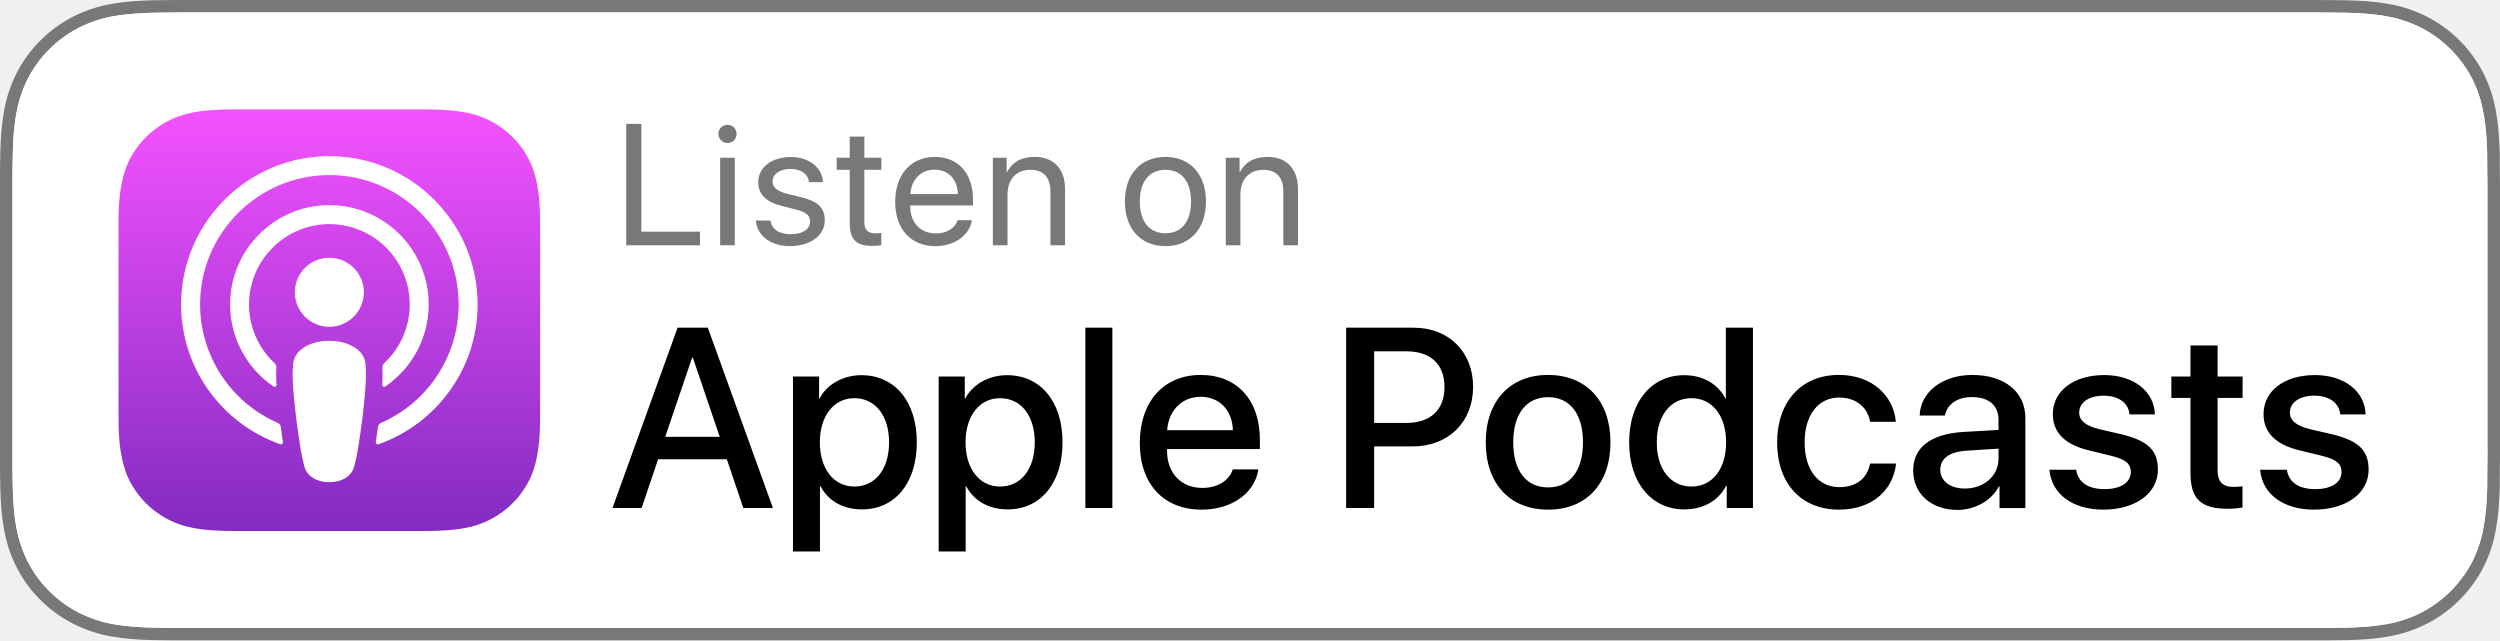
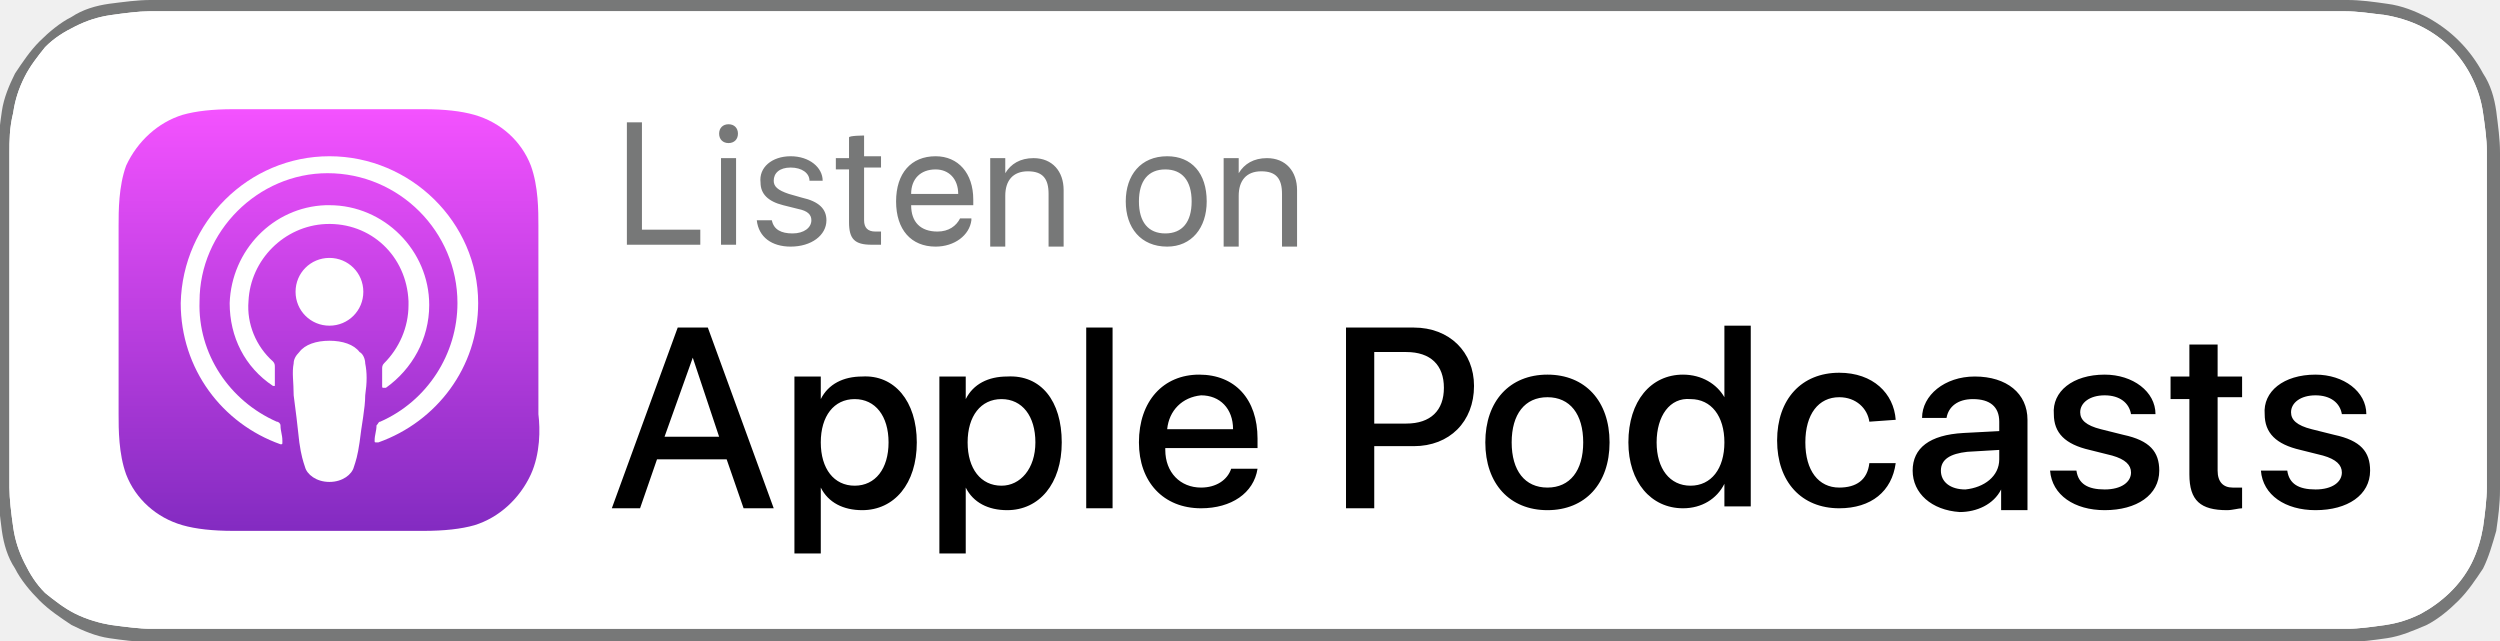
- <svg xmlns="http://www.w3.org/2000/svg" width="132.791" height="34.013" viewBox="0 0 132.791 34.013">
-   <path fill="#777878" d="M132.781 9.079c0-.33 0-.66-.004-.99-.024-.72-.067-1.441-.198-2.152a7.173 7.173 0 0 0-.667-2.047 6.937 6.937 0 0 0-3.009-3.009 7.241 7.241 0 0 0-2.052-.675c-.706-.128-1.429-.171-2.149-.189-.329-.005-.664-.011-.992-.014C123.324 0 122.932 0 122.546 0H10.25c-.393 0-.783 0-1.176.002-.329.003-.656.009-.988.014-.716.019-1.44.062-2.154.19a7.191 7.191 0 0 0-2.044.675 6.889 6.889 0 0 0-1.74 1.267A6.686 6.686 0 0 0 .881 3.89a7.091 7.091 0 0 0-.672 2.047c-.13.711-.174 1.432-.193 2.152-.01.33-.011.66-.016.99v15.859c.005.333.006.658.016.99.018.721.063 1.442.193 2.153.125.721.338 1.395.672 2.047a6.675 6.675 0 0 0 1.266 1.736 6.7 6.7 0 0 0 1.741 1.266 7.169 7.169 0 0 0 2.044.679c.714.129 1.438.171 2.154.191.332.007.659.011.988.011.393.002.783.002 1.177.002h112.295c.386 0 .778 0 1.165-.002.328 0 .662-.004.992-.011.72-.02 1.443-.062 2.149-.191a7.25 7.25 0 0 0 2.052-.679 6.708 6.708 0 0 0 1.738-1.266 6.883 6.883 0 0 0 1.271-1.736 7.184 7.184 0 0 0 .667-2.047c.131-.711.174-1.432.198-2.153.004-.332.004-.657.004-.99.01-.391.01-.779.01-1.177V10.253c-.001-.393-.001-.784-.011-1.174z" />
-   <path fill="#FFF" d="M132.125 23.761c0 .392 0 .775-.009 1.177 0 .328 0 .653-.005.97-.018.621-.057 1.35-.187 2.06a6.523 6.523 0 0 1-.603 1.855 6.316 6.316 0 0 1-2.722 2.719 6.67 6.67 0 0 1-1.865.615c-.71.125-1.435.161-2.045.18-.328.006-.656.011-.983.011-.386.002-.777.002-1.161.002H10.25c-.392 0-.781 0-1.177-.002-.325 0-.647-.004-.968-.011-.617-.018-1.343-.054-2.058-.18a6.603 6.603 0 0 1-1.858-.615 6.172 6.172 0 0 1-1.575-1.149 6.15 6.15 0 0 1-1.142-1.567 6.592 6.592 0 0 1-.611-1.865C.727 27.225.694 26.48.68 25.908a25.92 25.92 0 0 1-.013-.685l-.004-.285V9.088l.006-.298c.002-.226.005-.454.013-.685.014-.567.047-1.312.182-2.053.12-.685.319-1.292.611-1.862a6.059 6.059 0 0 1 1.144-1.572 6.24 6.24 0 0 1 1.572-1.145A6.578 6.578 0 0 1 6.047.859c.73-.129 1.482-.162 2.05-.18l.977-.014c.394-.003.784-.003 1.175-.003h112.295c.384 0 .775 0 1.159.003l.054.002.924.012c.575.017 1.327.051 2.051.18a6.616 6.616 0 0 1 1.865.614 6.3 6.3 0 0 1 2.718 2.716c.293.579.492 1.189.606 1.869.13.701.169 1.432.187 2.045.005.325.005.651.005.989.009.387.009.771.009 1.16v13.509z" />
-   <linearGradient id="a" gradientUnits="userSpaceOnUse" x1="17.491" y1="5.811" x2="17.491" y2="28.204">
+ <svg xmlns="http://www.w3.org/2000/svg" id="Layer_1" width="132.8" height="34" viewBox="-413 264 132.8 34">
+   <style>.st0{fill:#777878}.st1{fill:#fff}.st3{fill:none}</style>
+   <path class="st0" d="M-280.2 273.1v-1c0-.7-.1-1.4-.2-2.2-.1-.7-.3-1.4-.7-2-.7-1.3-1.7-2.3-3-3-.6-.3-1.3-.6-2.1-.7-.7-.1-1.4-.2-2.1-.2H-405c-.7 0-1.4.1-2.2.2-.7.1-1.4.3-2 .7-.6.3-1.2.8-1.7 1.3s-.9 1.1-1.3 1.7c-.3.6-.6 1.3-.7 2-.1.7-.2 1.4-.2 2.2V290c0 .7.1 1.4.2 2.2.1.7.3 1.4.7 2 .3.6.8 1.2 1.3 1.7s1.1.9 1.7 1.3c.6.3 1.3.6 2 .7.7.1 1.4.2 2.2.2h116.7c.7 0 1.4-.1 2.1-.2.7-.1 1.4-.4 2.1-.7.6-.3 1.2-.8 1.7-1.3s.9-1.1 1.3-1.7c.3-.6.5-1.3.7-2 .1-.7.2-1.4.2-2.2v-1-14.7-1.2z" />
+   <path class="st1" d="M-280.9 287.7v2.2c0 .6-.1 1.4-.2 2.1-.1.6-.3 1.3-.6 1.9-.6 1.2-1.6 2.1-2.7 2.7-.6.3-1.2.5-1.9.6-.7.1-1.4.2-2 .2H-405c-.6 0-1.3-.1-2.1-.2-.6-.1-1.3-.3-1.9-.6-.6-.3-1.1-.7-1.6-1.1-.5-.5-.8-1-1.1-1.6-.3-.6-.5-1.2-.6-1.9-.1-.7-.2-1.5-.2-2.1v-17.1-.7c0-.6 0-1.3.2-2.1.1-.7.3-1.3.6-1.9.3-.6.7-1.1 1.1-1.6.5-.5 1-.8 1.6-1.1.6-.3 1.2-.5 1.9-.6.7-.1 1.5-.2 2-.2h116.7c.6 0 1.3.1 2.1.2.6.1 1.3.3 1.9.6 1.2.6 2.1 1.5 2.7 2.7.3.6.5 1.2.6 1.9.1.7.2 1.4.2 2v15.7z" />
+   <linearGradient id="SVGID_1_" gradientUnits="userSpaceOnUse" x1="-395.51" y1="294.176" x2="-395.51" y2="271.783" gradientTransform="matrix(1 0 0 -1 0 563.974)">
    <stop offset="0" stop-color="#f452ff" />
    <stop offset="1" stop-color="#832bc1" />
  </linearGradient>
-   <path fill-rule="evenodd" clip-rule="evenodd" fill="url(#a)" d="M28.244 25.22a4.742 4.742 0 0 1-3.009 2.699c-.719.213-1.604.285-2.706.285H12.452c-1.102 0-1.987-.072-2.706-.285a4.726 4.726 0 0 1-3.009-2.699c-.438-1.114-.443-2.378-.443-3.174V11.969c0-.796.004-2.06.443-3.174a4.742 4.742 0 0 1 3.009-2.699c.719-.213 1.604-.285 2.706-.285h10.077c1.102 0 1.987.072 2.706.285a4.726 4.726 0 0 1 3.009 2.699c.438 1.114.443 2.378.443 3.174v10.077c0 .796-.004 2.06-.443 3.174z" />
-   <path clip-rule="evenodd" fill="none" d="M28.244 25.22a4.742 4.742 0 0 1-3.009 2.699c-.719.213-1.604.285-2.706.285H12.452c-1.102 0-1.987-.072-2.706-.285a4.726 4.726 0 0 1-3.009-2.699c-.438-1.114-.443-2.378-.443-3.174V11.969c0-.796.004-2.06.443-3.174a4.742 4.742 0 0 1 3.009-2.699c.719-.213 1.604-.285 2.706-.285h10.077c1.102 0 1.987.072 2.706.285a4.726 4.726 0 0 1 3.009 2.699c.438 1.114.443 2.378.443 3.174v10.077c0 .796-.004 2.06-.443 3.174z" />
-   <path fill="#FFF" d="M19.114 18.682c-.336-.354-.926-.582-1.623-.582s-1.287.227-1.623.582a1.03 1.03 0 0 0-.297.645c-.057.523-.025.974.036 1.694.058.686.169 1.601.314 2.534.103.663.187 1.021.263 1.278.123.415.585.779 1.307.779s1.183-.363 1.307-.779c.076-.256.16-.614.263-1.278.145-.932.256-1.847.314-2.534.061-.72.093-1.171.036-1.694a1.02 1.02 0 0 0-.297-.645zm-3.453-3.157a1.833 1.833 0 1 0 3.666 0 1.833 1.833 0 0 0-3.666 0zm1.81-7.232c-4.286.012-7.798 3.489-7.851 7.775-.043 3.472 2.173 6.442 5.268 7.53a.106.106 0 0 0 .14-.115c-.041-.269-.079-.54-.114-.807a.27.27 0 0 0-.159-.213 6.878 6.878 0 0 1-4.127-6.363c.036-3.729 3.081-6.769 6.81-6.8 3.812-.031 6.924 3.062 6.924 6.867a6.877 6.877 0 0 1-4.128 6.296.27.27 0 0 0-.159.213 40.01 40.01 0 0 1-.114.806.105.105 0 0 0 .139.115c3.065-1.078 5.269-4.002 5.269-7.431-.001-4.348-3.546-7.886-7.898-7.873zm-.143 3.613a4.272 4.272 0 0 1 4.436 4.264 4.259 4.259 0 0 1-1.349 3.111.33.33 0 0 0-.103.256c.016.293.01.578-.009.899a.104.104 0 0 0 .162.092 5.274 5.274 0 0 0 2.306-4.358 5.28 5.28 0 0 0-5.484-5.271c-2.791.108-5.031 2.409-5.066 5.203a5.275 5.275 0 0 0 2.306 4.427.103.103 0 0 0 .161-.092 7.359 7.359 0 0 1-.009-.9.326.326 0 0 0-.103-.256 4.252 4.252 0 0 1-1.347-3.225 4.282 4.282 0 0 1 4.099-4.15z" />
-   <path fill="#FFF" d="M132.125 23.761c0 .392 0 .775-.009 1.177 0 .328 0 .653-.005.97-.018.621-.057 1.35-.187 2.06a6.523 6.523 0 0 1-.603 1.855 6.316 6.316 0 0 1-2.722 2.719 6.67 6.67 0 0 1-1.865.615c-.71.125-1.435.161-2.045.18-.328.006-.656.011-.983.011-.386.002-.777.002-1.161.002H10.25c-.392 0-.781 0-1.177-.002-.325 0-.647-.004-.968-.011-.617-.018-1.343-.054-2.058-.18a6.603 6.603 0 0 1-1.858-.615 6.172 6.172 0 0 1-1.575-1.149 6.15 6.15 0 0 1-1.142-1.567 6.592 6.592 0 0 1-.611-1.865C.727 27.225.694 26.48.68 25.908a25.92 25.92 0 0 1-.013-.685l-.004-.285V9.088l.006-.298c.002-.226.005-.454.013-.685.014-.567.047-1.312.182-2.053.12-.685.319-1.292.611-1.862a6.059 6.059 0 0 1 1.144-1.572 6.24 6.24 0 0 1 1.572-1.145A6.578 6.578 0 0 1 6.047.859c.73-.129 1.482-.162 2.05-.18l.977-.014c.394-.003.784-.003 1.175-.003h112.295c.384 0 .775 0 1.159.003l.054.002.924.012c.575.017 1.327.051 2.051.18a6.616 6.616 0 0 1 1.865.614 6.3 6.3 0 0 1 2.718 2.716c.293.579.492 1.189.606 1.869.13.701.169 1.432.187 2.045.005.325.005.651.005.989.009.387.009.771.009 1.16v13.509z" />
+   <path d="M-384.8 289.2c-.6 1.3-1.7 2.3-3 2.7-.7.2-1.6.3-2.7.3h-10.1c-1.1 0-2-.1-2.7-.3-1.4-.4-2.5-1.4-3-2.7-.4-1.1-.4-2.4-.4-3.2v-10c0-.8 0-2.1.4-3.2.6-1.3 1.7-2.3 3-2.7.7-.2 1.6-.3 2.7-.3h10.1c1.1 0 2 .1 2.7.3 1.4.4 2.5 1.4 3 2.7.4 1.1.4 2.4.4 3.2v10c.1.8.1 2.1-.4 3.2z" fill="url(#SVGID_1_)" />
+   <path class="st3" d="M-384.8 289.2c-.6 1.3-1.7 2.3-3 2.7-.7.2-1.6.3-2.7.3h-10.1c-1.1 0-2-.1-2.7-.3-1.4-.4-2.5-1.4-3-2.7-.4-1.1-.4-2.4-.4-3.2v-10c0-.8 0-2.1.4-3.2.6-1.3 1.7-2.3 3-2.7.7-.2 1.6-.3 2.7-.3h10.1c1.1 0 2 .1 2.7.3 1.4.4 2.5 1.4 3 2.7.4 1.1.4 2.4.4 3.2v10c.1.8.1 2.1-.4 3.2z" />
+   <path class="st1" d="M-393.9 282.7c-.3-.4-.9-.6-1.6-.6s-1.3.2-1.6.6c-.2.2-.3.4-.3.6-.1.5 0 1 0 1.7.1.7.2 1.6.3 2.5.1.7.2 1 .3 1.3.1.4.6.8 1.3.8.7 0 1.2-.4 1.3-.8.1-.3.2-.6.3-1.3.1-.9.3-1.8.3-2.5.1-.7.1-1.2 0-1.7 0-.2-.1-.5-.3-.6zm-3.4-3.2c0 1 .8 1.8 1.8 1.8s1.8-.8 1.8-1.8-.8-1.8-1.8-1.8-1.8.8-1.8 1.8zm1.8-7.2c-4.3 0-7.8 3.5-7.9 7.8 0 3.5 2.2 6.4 5.3 7.5.1 0 .1 0 .1-.1v-.1c0-.3-.1-.5-.1-.8 0-.1-.1-.2-.2-.2-2.5-1.1-4.2-3.6-4.1-6.4 0-3.7 3.1-6.8 6.8-6.8 3.8 0 6.9 3.1 6.9 6.9 0 2.7-1.6 5.2-4.1 6.3-.1 0-.1.1-.2.2 0 .3-.1.5-.1.8 0 .1 0 .1.1.1h.1c3.1-1.1 5.3-4 5.3-7.4 0-4.3-3.6-7.8-7.9-7.8zm-.2 3.6c2.4-.1 4.3 1.7 4.4 4.1v.2c0 1.2-.5 2.3-1.3 3.1-.1.1-.1.2-.1.3v.9c0 .1 0 .1.1.1h.1c1.4-1 2.3-2.6 2.3-4.4 0-2.9-2.4-5.3-5.3-5.3h-.2c-2.8.1-5 2.4-5.1 5.2 0 1.8.8 3.4 2.3 4.4h.1v-.1-.9c0-.1 0-.2-.1-.3-.9-.8-1.4-2-1.3-3.2.1-2.2 1.9-4 4.1-4.1z" />
+   <path class="st1" d="M-280.9 287.7v2.2c0 .6-.1 1.4-.2 2.1-.1.6-.3 1.3-.6 1.9-.6 1.2-1.6 2.1-2.7 2.7-.6.3-1.2.5-1.9.6-.7.1-1.4.2-2 .2H-405c-.6 0-1.3-.1-2.1-.2-.6-.1-1.3-.3-1.9-.6-.6-.3-1.1-.7-1.6-1.1-.5-.5-.8-1-1.1-1.6-.3-.6-.5-1.2-.6-1.9-.1-.7-.2-1.5-.2-2.1v-17.1-.7c0-.6 0-1.3.2-2.1.1-.7.3-1.3.6-1.9.3-.6.7-1.1 1.1-1.6.5-.5 1-.8 1.6-1.1.6-.3 1.2-.5 1.9-.6.7-.1 1.5-.2 2-.2h116.7c.6 0 1.3.1 2.1.2.6.1 1.3.3 1.9.6 1.2.6 2.1 1.5 2.7 2.7.3.6.5 1.2.6 1.9.1.7.2 1.4.2 2v15.7z" />
+   <path class="st0" d="M-375.8 277h-3.9v-6.5h.8v5.7h3.1v.8zm1-5.9c0-.3.2-.5.5-.5s.5.2.5.5-.2.5-.5.5-.5-.2-.5-.5zm.1 1.3h.8v4.6h-.8v-4.6zm3.7-.1c1 0 1.7.6 1.7 1.3h-.7c0-.4-.4-.7-1-.7s-.9.3-.9.7c0 .3.2.5.8.7l.7.2c.9.2 1.3.6 1.3 1.2 0 .8-.8 1.4-1.9 1.4-1 0-1.7-.5-1.8-1.4h.8c.1.5.5.7 1.1.7s1-.3 1-.7c0-.3-.2-.5-.7-.6l-.8-.2c-.8-.2-1.2-.6-1.2-1.2-.1-.8.6-1.4 1.6-1.4zm3.9-1.1v1.1h.9v.6h-.9v2.8c0 .4.2.6.6.6h.3v.7h-.5c-.9 0-1.2-.3-1.2-1.2V273h-.7v-.6h.7v-1.1c0-.1.8-.1.8-.1zm5.7 4.5c-.1.8-.9 1.4-1.9 1.4-1.3 0-2.1-.9-2.1-2.4s.8-2.4 2.1-2.4c1.2 0 2 .9 2 2.3v.3h-3.3c0 .9.5 1.4 1.4 1.4.6 0 1-.3 1.2-.7h.6zm-3.2-1.4h2.5c0-.8-.5-1.3-1.2-1.3-.8 0-1.3.5-1.3 1.3zm4.3-1.9h.7v.8c.3-.5.8-.8 1.5-.8 1 0 1.6.7 1.6 1.7v3h-.8v-2.8c0-.8-.3-1.2-1.1-1.2s-1.2.5-1.2 1.3v2.7h-.8v-4.7zm7.1 2.3c0-1.4.8-2.4 2.2-2.4 1.3 0 2.1.9 2.1 2.4 0 1.4-.8 2.4-2.1 2.4-1.4 0-2.2-1-2.2-2.4zm3.5 0c0-1.1-.5-1.7-1.4-1.7-.9 0-1.4.6-1.4 1.7s.5 1.7 1.4 1.7 1.4-.6 1.4-1.7zm1.8-2.3h.7v.8c.3-.5.8-.8 1.5-.8 1 0 1.6.7 1.6 1.7v3h-.8v-2.8c0-.8-.3-1.2-1.1-1.2s-1.2.5-1.2 1.3v2.7h-.8v-4.7z" />
+   <path d="M-374.4 288.4h-3.7l-.9 2.6h-1.5l3.5-9.6h1.6l3.5 9.6h-1.6l-.9-2.6zm-3.3-1.2h2.9l-1.4-4.2-1.5 4.2zm13.4.3c0 2.2-1.2 3.6-2.9 3.6-1 0-1.8-.4-2.2-1.2v3.5h-1.4V284h1.4v1.2c.4-.8 1.2-1.2 2.2-1.2 1.7-.1 2.9 1.3 2.9 3.5zm-1.5 0c0-1.4-.7-2.3-1.8-2.3s-1.8.9-1.8 2.3.7 2.3 1.8 2.3 1.8-.9 1.8-2.3zm9.2 0c0 2.2-1.2 3.6-2.9 3.6-1 0-1.8-.4-2.2-1.2v3.5h-1.4V284h1.4v1.2c.4-.8 1.2-1.2 2.2-1.2 1.8-.1 2.9 1.3 2.9 3.5zm-1.4 0c0-1.4-.7-2.3-1.8-2.3s-1.8.9-1.8 2.3.7 2.3 1.8 2.3c1 0 1.8-.9 1.8-2.3zm2.7-6.1h1.4v9.6h-1.4v-9.6zm9.1 7.5c-.2 1.3-1.4 2.1-3 2.1-2 0-3.3-1.4-3.3-3.5 0-2.2 1.3-3.6 3.2-3.6 1.9 0 3.1 1.3 3.1 3.4v.5h-4.9v.1c0 1.2.8 2 1.9 2 .8 0 1.4-.4 1.6-1h1.4zm-4.8-2.1h3.5c0-1.1-.7-1.8-1.7-1.8-1 .1-1.7.8-1.8 1.8zm13.1-5.4c1.9 0 3.2 1.3 3.2 3.1 0 1.9-1.3 3.2-3.2 3.2h-2.1v3.3h-1.5v-9.6h3.6zm-2.1 5.1h1.7c1.3 0 2-.7 2-1.9s-.7-1.9-2-1.9h-1.7v3.8zm5.9 1c0-2.2 1.3-3.6 3.3-3.6 2 0 3.3 1.4 3.3 3.6s-1.3 3.6-3.3 3.6c-2 0-3.3-1.4-3.3-3.6zm5.2 0c0-1.5-.7-2.4-1.9-2.4s-1.9.9-1.9 2.4.7 2.4 1.9 2.4 1.9-.9 1.9-2.4zm2.4 0c0-2.2 1.2-3.6 2.9-3.6 1 0 1.8.5 2.2 1.2v-3.8h1.4v9.6h-1.4v-1.2c-.4.8-1.2 1.3-2.2 1.3-1.7 0-2.9-1.4-2.9-3.5zm1.5 0c0 1.4.7 2.3 1.8 2.3s1.8-.9 1.8-2.3-.7-2.3-1.8-2.3c-1.1-.1-1.8.9-1.8 2.3zm11.3-1.1c-.1-.7-.7-1.3-1.6-1.3-1.1 0-1.8.9-1.8 2.4s.7 2.4 1.8 2.4c.9 0 1.5-.4 1.6-1.3h1.4c-.2 1.5-1.3 2.4-3 2.4-2 0-3.3-1.4-3.3-3.6s1.3-3.6 3.3-3.6c1.8 0 2.9 1.1 3 2.5l-1.4.1zm2.3 2.6c0-1.2.9-1.9 2.7-2l1.9-.1v-.5c0-.8-.5-1.2-1.4-1.2-.8 0-1.3.4-1.4 1h-1.3c0-1.2 1.2-2.2 2.8-2.2 1.7 0 2.8.9 2.8 2.3v4.8h-1.4V290c-.4.8-1.3 1.2-2.2 1.2-1.5-.1-2.5-1-2.5-2.2zm4.6-.6v-.5l-1.7.1c-.9.1-1.4.4-1.4 1s.5 1 1.3 1c1-.1 1.8-.7 1.8-1.6zm5.6-4.5c1.5 0 2.7.9 2.7 2.1h-1.3c-.1-.6-.6-1-1.4-1-.8 0-1.3.4-1.3.9 0 .4.3.7 1.1.9l1.2.3c1.4.3 1.9.9 1.9 1.9 0 1.3-1.2 2.1-2.9 2.1-1.6 0-2.8-.8-2.9-2.1h1.4c.1.7.6 1 1.5 1s1.4-.4 1.4-.9c0-.4-.3-.7-1-.9l-1.2-.3c-1.3-.3-1.9-.9-1.9-1.9-.1-1.2 1-2.1 2.7-2.1zm6-1.6v1.7h1.3v1.1h-1.3v3.9c0 .6.3.9.8.9h.5v1.1c-.2 0-.5.1-.8.1-1.4 0-2-.5-2-1.9v-4h-1V284h1v-1.7h1.5zm5.2 1.6c1.5 0 2.7.9 2.7 2.1h-1.3c-.1-.6-.6-1-1.4-1-.8 0-1.3.4-1.3.9 0 .4.3.7 1.1.9l1.2.3c1.4.3 1.9.9 1.9 1.9 0 1.3-1.2 2.1-2.9 2.1-1.6 0-2.8-.8-2.9-2.1h1.4c.1.7.6 1 1.5 1s1.4-.4 1.4-.9c0-.4-.3-.7-1-.9l-1.2-.3c-1.3-.3-1.9-.9-1.9-1.9-.1-1.2 1-2.1 2.7-2.1z" />
  <g>
-     <g fill="#777878">
-       <path d="M37.179 13.029h-3.917V6.578h.805v5.727h3.112v.724zM38.158 7.114a.484.484 0 1 1 .483.483.487.487 0 0 1-.483-.483zm.094 1.265h.778v4.65h-.778v-4.65zM42.007 8.339c.957 0 1.677.563 1.704 1.337h-.742c-.045-.434-.42-.702-.988-.702-.563 0-.943.269-.943.667 0 .313.246.519.773.652l.72.174c.939.237 1.278.568 1.278 1.243 0 .8-.769 1.364-1.851 1.364-1.015 0-1.739-.545-1.811-1.359h.778c.076.474.456.724 1.082.724.626 0 1.02-.259 1.02-.67 0-.322-.192-.492-.715-.63l-.818-.21c-.818-.21-1.22-.622-1.22-1.248-.002-.788.714-1.342 1.733-1.342zM45.911 7.257v1.122h.903v.64h-.903v2.758c0 .425.179.617.577.617.089 0 .268-.014.322-.022v.653a2.808 2.808 0 0 1-.492.036c-.854 0-1.185-.349-1.185-1.243V9.019h-.693v-.64h.693V7.257h.778zM51.627 11.697c-.129.805-.939 1.377-1.936 1.377-1.314 0-2.142-.908-2.142-2.352s.832-2.387 2.105-2.387c1.248 0 2.03.876 2.03 2.285v.295h-3.335v.045c0 .872.541 1.439 1.359 1.439.572 0 1.024-.273 1.153-.702h.766zm-3.272-1.39h2.526c-.018-.778-.514-1.296-1.238-1.296-.72-.001-1.239.522-1.288 1.296zM52.737 8.379h.733v.76h.018c.291-.532.755-.805 1.475-.805 1.02 0 1.61.657 1.61 1.712v2.982h-.778v-2.843c0-.751-.349-1.163-1.073-1.163-.751 0-1.207.523-1.207 1.31v2.696h-.778V8.379zM59.751 10.705c0-1.449.84-2.37 2.155-2.37 1.31 0 2.15.921 2.15 2.37 0 1.444-.84 2.37-2.15 2.37-1.314-.001-2.155-.927-2.155-2.37zm3.514 0c0-1.06-.505-1.686-1.359-1.686-.858 0-1.364.63-1.364 1.686 0 1.06.51 1.686 1.364 1.686s1.359-.627 1.359-1.686zM65.108 8.379h.733v.76h.018c.291-.532.755-.805 1.475-.805 1.02 0 1.61.657 1.61 1.712v2.982h-.778v-2.843c0-.751-.349-1.163-1.073-1.163-.751 0-1.207.523-1.207 1.31v2.696h-.778V8.379z" />
-     </g>
-     <path d="M38.607 24.395h-3.651l-.876 2.589h-1.547l3.458-9.578h1.606l3.458 9.578h-1.573l-.875-2.589zm-3.272-1.194h2.894l-1.427-4.202h-.04l-1.427 4.202zM48.698 23.493c0 2.17-1.162 3.564-2.914 3.564-.996 0-1.785-.445-2.197-1.222h-.033v3.458H42.12V20h1.387v1.162h.026c.398-.75 1.248-1.234 2.224-1.234 1.772.001 2.941 1.401 2.941 3.565zm-1.474 0c0-1.414-.73-2.343-1.845-2.343-1.095 0-1.832.949-1.832 2.343 0 1.407.737 2.35 1.832 2.35 1.115 0 1.845-.923 1.845-2.35zM56.437 23.493c0 2.17-1.162 3.564-2.914 3.564-.996 0-1.785-.445-2.197-1.222h-.033v3.458h-1.434V20h1.387v1.162h.026c.398-.75 1.248-1.234 2.224-1.234 1.772.001 2.941 1.401 2.941 3.565zm-1.474 0c0-1.414-.73-2.343-1.845-2.343-1.095 0-1.832.949-1.832 2.343 0 1.407.737 2.35 1.832 2.35 1.115 0 1.845-.923 1.845-2.35zM57.651 17.406h1.434v9.578h-1.434v-9.578zM66.841 24.934c-.192 1.268-1.427 2.137-3.007 2.137-2.031 0-3.292-1.361-3.292-3.544 0-2.19 1.268-3.611 3.232-3.611 1.932 0 3.146 1.327 3.146 3.445v.491h-4.932v.086c0 1.195.75 1.978 1.878 1.978.796 0 1.42-.378 1.613-.982h1.362zm-4.845-2.085h3.491c-.033-1.069-.717-1.772-1.712-1.772-.989 0-1.706.717-1.779 1.772zM75.093 17.406c1.858 0 3.153 1.281 3.153 3.146 0 1.872-1.321 3.159-3.199 3.159h-2.058v3.272h-1.487v-9.578h3.591zm-2.104 5.058h1.706c1.294 0 2.031-.697 2.031-1.905s-.737-1.898-2.024-1.898H72.99v3.803zM78.918 23.493c0-2.197 1.294-3.578 3.312-3.578 2.024 0 3.312 1.38 3.312 3.578 0 2.204-1.281 3.578-3.312 3.578s-3.312-1.374-3.312-3.578zm5.164 0c0-1.507-.69-2.396-1.852-2.396s-1.852.896-1.852 2.396c0 1.513.69 2.396 1.852 2.396s1.852-.883 1.852-2.396zM86.535 23.493c0-2.157 1.188-3.564 2.92-3.564 1.002 0 1.792.464 2.19 1.234h.026v-3.757h1.44v9.578h-1.394v-1.188h-.026c-.412.796-1.208 1.261-2.224 1.261-1.744.001-2.932-1.407-2.932-3.564zm1.467 0c0 1.434.73 2.35 1.845 2.35 1.102 0 1.838-.929 1.838-2.35 0-1.407-.737-2.343-1.838-2.343-1.115 0-1.845.923-1.845 2.343zM99.333 22.404c-.126-.737-.704-1.288-1.646-1.288-1.102 0-1.832.923-1.832 2.376 0 1.487.737 2.383 1.845 2.383.89 0 1.474-.445 1.633-1.254h1.381c-.16 1.467-1.334 2.449-3.027 2.449-1.991 0-3.292-1.361-3.292-3.578 0-2.17 1.301-3.578 3.279-3.578 1.792 0 2.907 1.128 3.027 2.489h-1.368zM101.621 24.986c0-1.221.936-1.938 2.675-2.044l1.858-.106v-.531c0-.79-.524-1.214-1.434-1.214-.75 0-1.301.385-1.414.982h-1.341c.04-1.248 1.208-2.157 2.795-2.157 1.712 0 2.82.896 2.82 2.283v4.786h-1.373v-1.148h-.033c-.392.75-1.262 1.248-2.204 1.248-1.387-.001-2.349-.858-2.349-2.099zm4.533-.617v-.538l-1.673.106c-.929.053-1.42.412-1.42 1.016 0 .584.511.996 1.308.996 1.016 0 1.785-.677 1.785-1.58zM111.773 19.922c1.546 0 2.654.856 2.688 2.091h-1.347c-.061-.617-.584-.996-1.381-.996-.776 0-1.294.358-1.294.903 0 .418.345.697 1.068.876l1.175.272c1.407.338 1.938.856 1.938 1.878 0 1.261-1.195 2.124-2.901 2.124-1.646 0-2.754-.843-2.86-2.118h1.42c.1.67.638 1.029 1.507 1.029.856 0 1.395-.352 1.395-.909 0-.432-.266-.664-.996-.85l-1.248-.305c-1.261-.306-1.898-.949-1.898-1.918-.001-1.234 1.107-2.077 2.734-2.077zM117.791 18.349v1.652h1.327v1.135h-1.327v3.85c0 .598.266.876.85.876.146 0 .378-.02.471-.033v1.128c-.159.04-.478.066-.796.066-1.414 0-1.965-.531-1.965-1.885v-4.002h-1.016v-1.135h1.016v-1.652h1.44zM122.965 19.922c1.546 0 2.654.856 2.688 2.091h-1.347c-.061-.617-.584-.996-1.381-.996-.776 0-1.294.358-1.294.903 0 .418.345.697 1.068.876l1.175.272c1.407.338 1.938.856 1.938 1.878 0 1.261-1.195 2.124-2.901 2.124-1.646 0-2.754-.843-2.86-2.118h1.42c.1.67.638 1.029 1.507 1.029.856 0 1.395-.352 1.395-.909 0-.432-.266-.664-.996-.85l-1.248-.305c-1.261-.306-1.898-.949-1.898-1.918-.002-1.234 1.107-2.077 2.734-2.077z" />
-   </g>
-   <g>
-     <linearGradient id="b" gradientUnits="userSpaceOnUse" x1="17.491" y1="5.811" x2="17.491" y2="28.204">
+     <linearGradient id="SVGID_2_" gradientUnits="userSpaceOnUse" x1="-395.51" y1="294.176" x2="-395.51" y2="271.783" gradientTransform="matrix(1 0 0 -1 0 563.974)">
      <stop offset="0" stop-color="#f452ff" />
      <stop offset="1" stop-color="#832bc1" />
    </linearGradient>
-     <path fill-rule="evenodd" clip-rule="evenodd" fill="url(#b)" d="M28.244 25.22a4.742 4.742 0 0 1-3.009 2.699c-.719.213-1.604.285-2.706.285H12.452c-1.102 0-1.987-.072-2.706-.285a4.726 4.726 0 0 1-3.009-2.699c-.438-1.114-.443-2.378-.443-3.174V11.969c0-.796.004-2.06.443-3.174a4.742 4.742 0 0 1 3.009-2.699c.719-.213 1.604-.285 2.706-.285h10.077c1.102 0 1.987.072 2.706.285a4.726 4.726 0 0 1 3.009 2.699c.438 1.114.443 2.378.443 3.174v10.077c0 .796-.004 2.06-.443 3.174z" />
-     <path clip-rule="evenodd" fill="none" d="M28.244 25.22a4.742 4.742 0 0 1-3.009 2.699c-.719.213-1.604.285-2.706.285H12.452c-1.102 0-1.987-.072-2.706-.285a4.726 4.726 0 0 1-3.009-2.699c-.438-1.114-.443-2.378-.443-3.174V11.969c0-.796.004-2.06.443-3.174a4.742 4.742 0 0 1 3.009-2.699c.719-.213 1.604-.285 2.706-.285h10.077c1.102 0 1.987.072 2.706.285a4.726 4.726 0 0 1 3.009 2.699c.438 1.114.443 2.378.443 3.174v10.077c0 .796-.004 2.06-.443 3.174z" />
-     <path fill="#FFF" d="M19.114 18.682c-.336-.354-.926-.582-1.623-.582s-1.287.227-1.623.582a1.03 1.03 0 0 0-.297.645c-.057.523-.025.974.036 1.694.058.686.169 1.601.314 2.534.103.663.187 1.021.263 1.278.123.415.585.779 1.307.779s1.183-.363 1.307-.779c.076-.256.16-.614.263-1.278.145-.932.256-1.847.314-2.534.061-.72.093-1.171.037-1.694a1.027 1.027 0 0 0-.298-.645zm-3.453-3.157a1.833 1.833 0 1 0 3.666 0 1.833 1.833 0 0 0-3.666 0zm1.81-7.232c-4.286.012-7.798 3.489-7.851 7.775-.043 3.472 2.173 6.442 5.268 7.53a.106.106 0 0 0 .14-.115c-.041-.269-.079-.54-.114-.807a.27.27 0 0 0-.159-.213 6.878 6.878 0 0 1-4.127-6.363c.036-3.729 3.081-6.769 6.81-6.8 3.812-.031 6.924 3.062 6.924 6.867a6.877 6.877 0 0 1-4.128 6.296.27.27 0 0 0-.159.213 40.01 40.01 0 0 1-.114.806.106.106 0 0 0 .14.115c3.065-1.078 5.268-4.002 5.268-7.431-.001-4.348-3.546-7.886-7.898-7.873zm-.143 3.613a4.272 4.272 0 0 1 4.436 4.264 4.259 4.259 0 0 1-1.349 3.111.33.33 0 0 0-.103.256c.016.293.01.578-.009.899a.104.104 0 0 0 .162.092 5.274 5.274 0 0 0 2.306-4.358 5.28 5.28 0 0 0-5.484-5.271c-2.791.108-5.031 2.409-5.066 5.203a5.275 5.275 0 0 0 2.306 4.427.103.103 0 0 0 .161-.092 7.359 7.359 0 0 1-.009-.9.326.326 0 0 0-.103-.256 4.252 4.252 0 0 1-1.347-3.225 4.282 4.282 0 0 1 4.099-4.15z" />
+     <path d="M-384.8 289.2c-.6 1.3-1.7 2.3-3 2.7-.7.2-1.6.3-2.7.3h-10.1c-1.1 0-2-.1-2.7-.3-1.4-.4-2.5-1.4-3-2.7-.4-1.1-.4-2.4-.4-3.2v-10c0-.8 0-2.1.4-3.2.6-1.3 1.7-2.3 3-2.7.7-.2 1.6-.3 2.7-.3h10.1c1.1 0 2 .1 2.7.3 1.4.4 2.5 1.4 3 2.7.4 1.1.4 2.4.4 3.2v10c.1.8.1 2.1-.4 3.2z" fill="url(#SVGID_2_)" />
+     <path class="st3" d="M-384.8 289.2c-.6 1.3-1.7 2.3-3 2.7-.7.2-1.6.3-2.7.3h-10.1c-1.1 0-2-.1-2.7-.3-1.4-.4-2.5-1.4-3-2.7-.4-1.1-.4-2.4-.4-3.2v-10c0-.8 0-2.1.4-3.2.6-1.3 1.7-2.3 3-2.7.7-.2 1.6-.3 2.7-.3h10.1c1.1 0 2 .1 2.7.3 1.4.4 2.5 1.4 3 2.7.4 1.1.4 2.4.4 3.2v10c.1.8.1 2.1-.4 3.2z" />
+     <path class="st1" d="M-393.9 282.7c-.3-.4-.9-.6-1.6-.6s-1.3.2-1.6.6c-.2.2-.3.4-.3.6-.1.5 0 1 0 1.7.1.7.2 1.6.3 2.5.1.7.2 1 .3 1.3.1.4.6.8 1.3.8.7 0 1.2-.4 1.3-.8.1-.3.2-.6.3-1.3.1-.9.3-1.8.3-2.5.1-.7.1-1.2 0-1.7 0-.2-.1-.5-.3-.6zm-3.4-3.2c0 1 .8 1.8 1.8 1.8s1.8-.8 1.8-1.8-.8-1.8-1.8-1.8-1.8.8-1.8 1.8zm1.8-7.2c-4.3 0-7.8 3.5-7.9 7.8 0 3.5 2.2 6.4 5.3 7.5.1 0 .1 0 .1-.1v-.1c0-.3-.1-.5-.1-.8 0-.1-.1-.2-.2-.2-2.5-1.1-4.2-3.6-4.1-6.4 0-3.7 3.1-6.8 6.8-6.8 3.8 0 6.9 3.1 6.9 6.9 0 2.7-1.6 5.2-4.1 6.3-.1 0-.1.1-.2.2 0 .3-.1.5-.1.8 0 .1 0 .1.1.1h.1c3.1-1.1 5.3-4 5.3-7.4 0-4.3-3.6-7.8-7.9-7.8zm-.2 3.6c2.4-.1 4.3 1.7 4.4 4.1v.2c0 1.2-.5 2.3-1.3 3.1-.1.1-.1.2-.1.3v.9c0 .1 0 .1.1.1h.1c1.4-1 2.3-2.6 2.3-4.4 0-2.9-2.4-5.3-5.3-5.3h-.2c-2.8.1-5 2.4-5.1 5.2 0 1.8.8 3.4 2.3 4.4h.1v-.1-.9c0-.1 0-.2-.1-.3-.9-.8-1.4-2-1.3-3.2.1-2.2 1.9-4 4.1-4.1z" />
  </g>
</svg>
